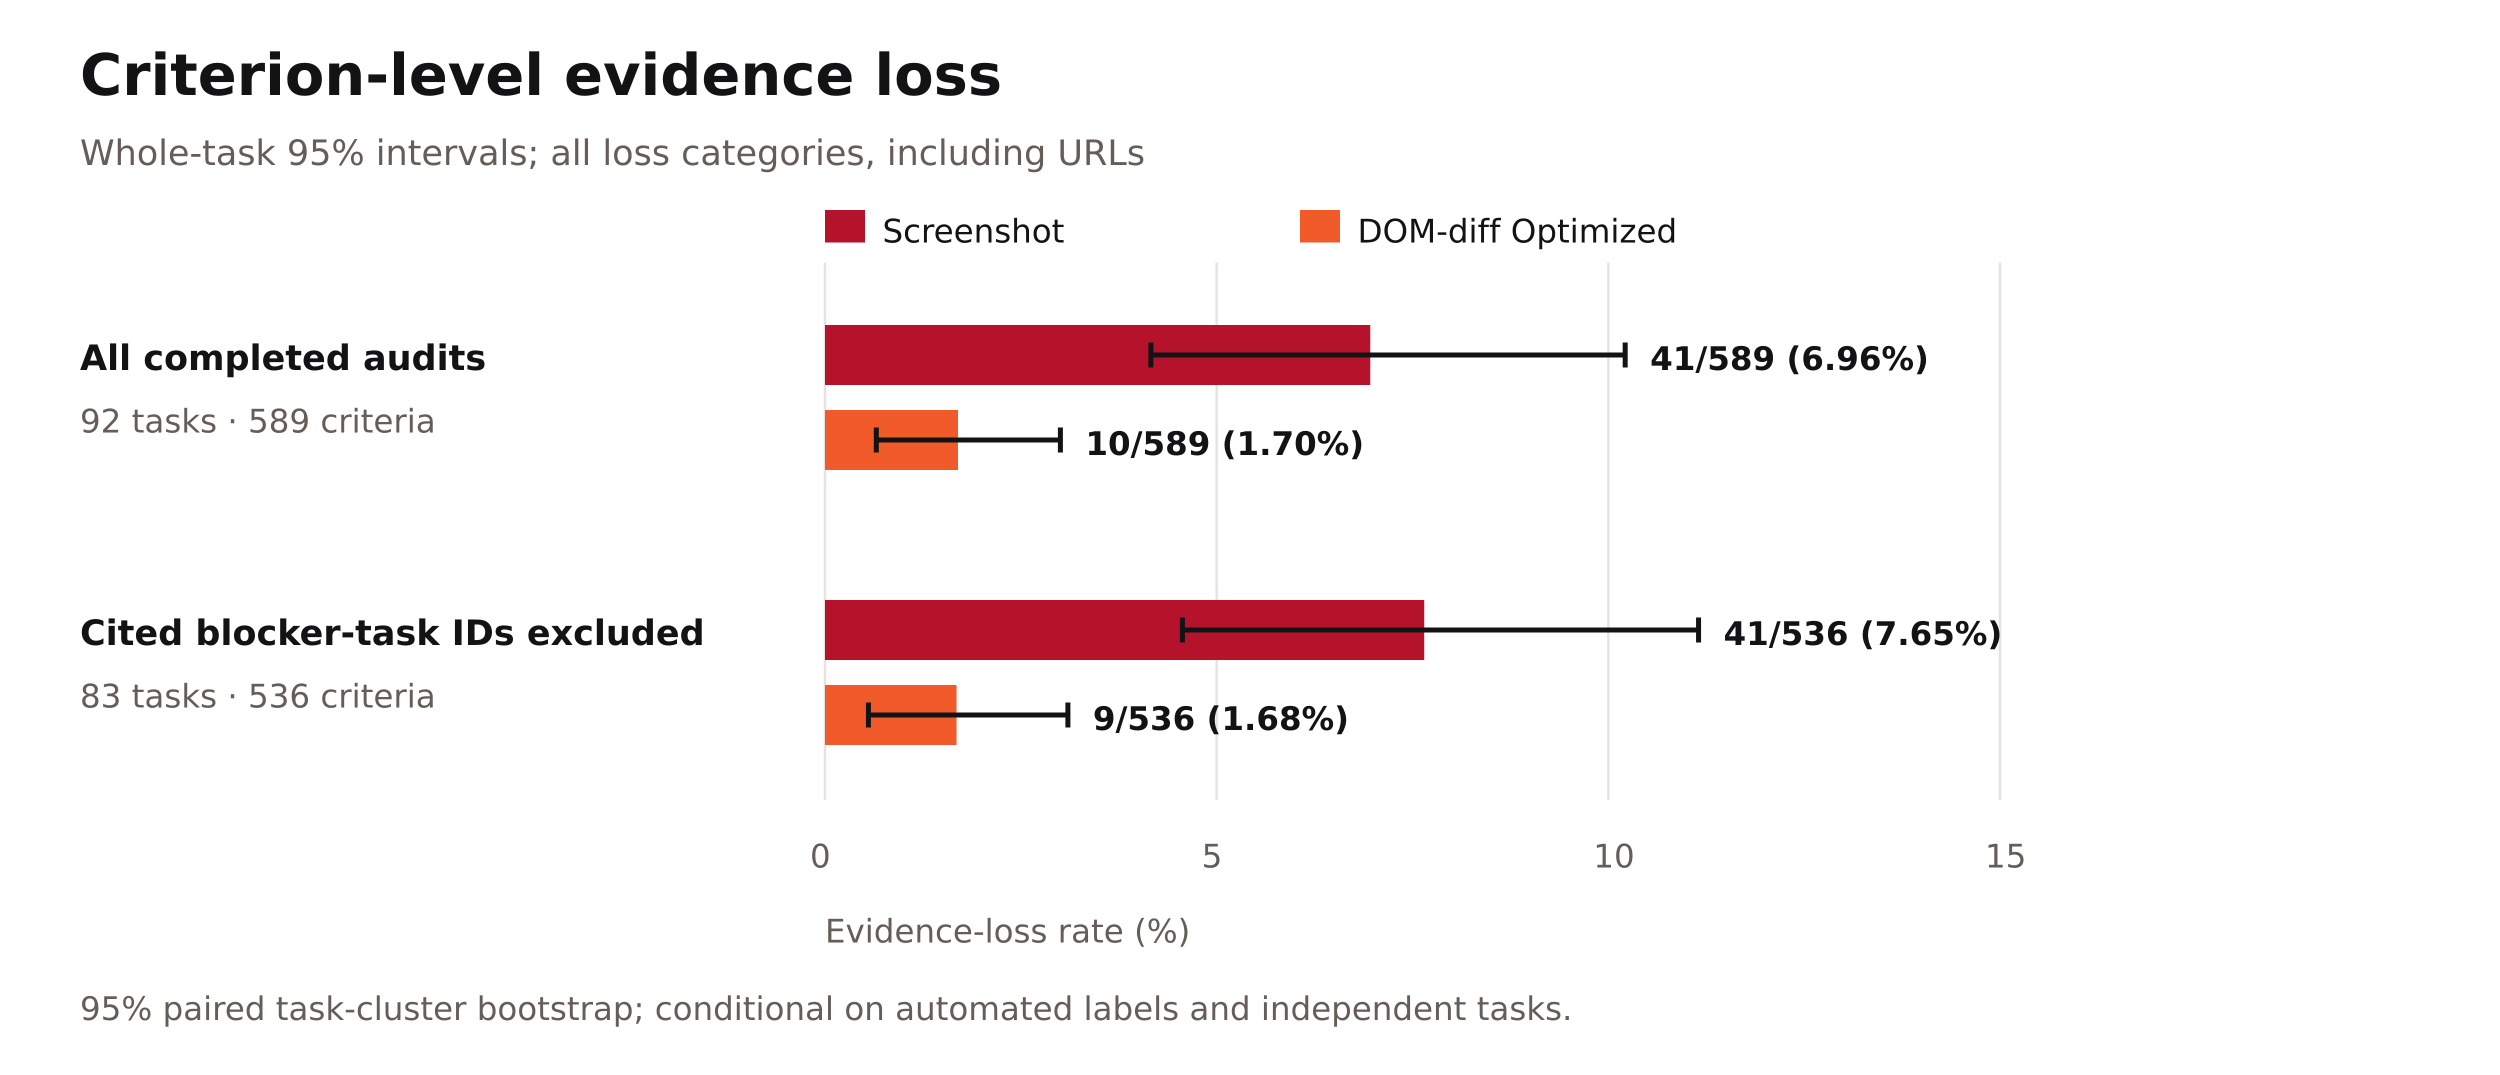
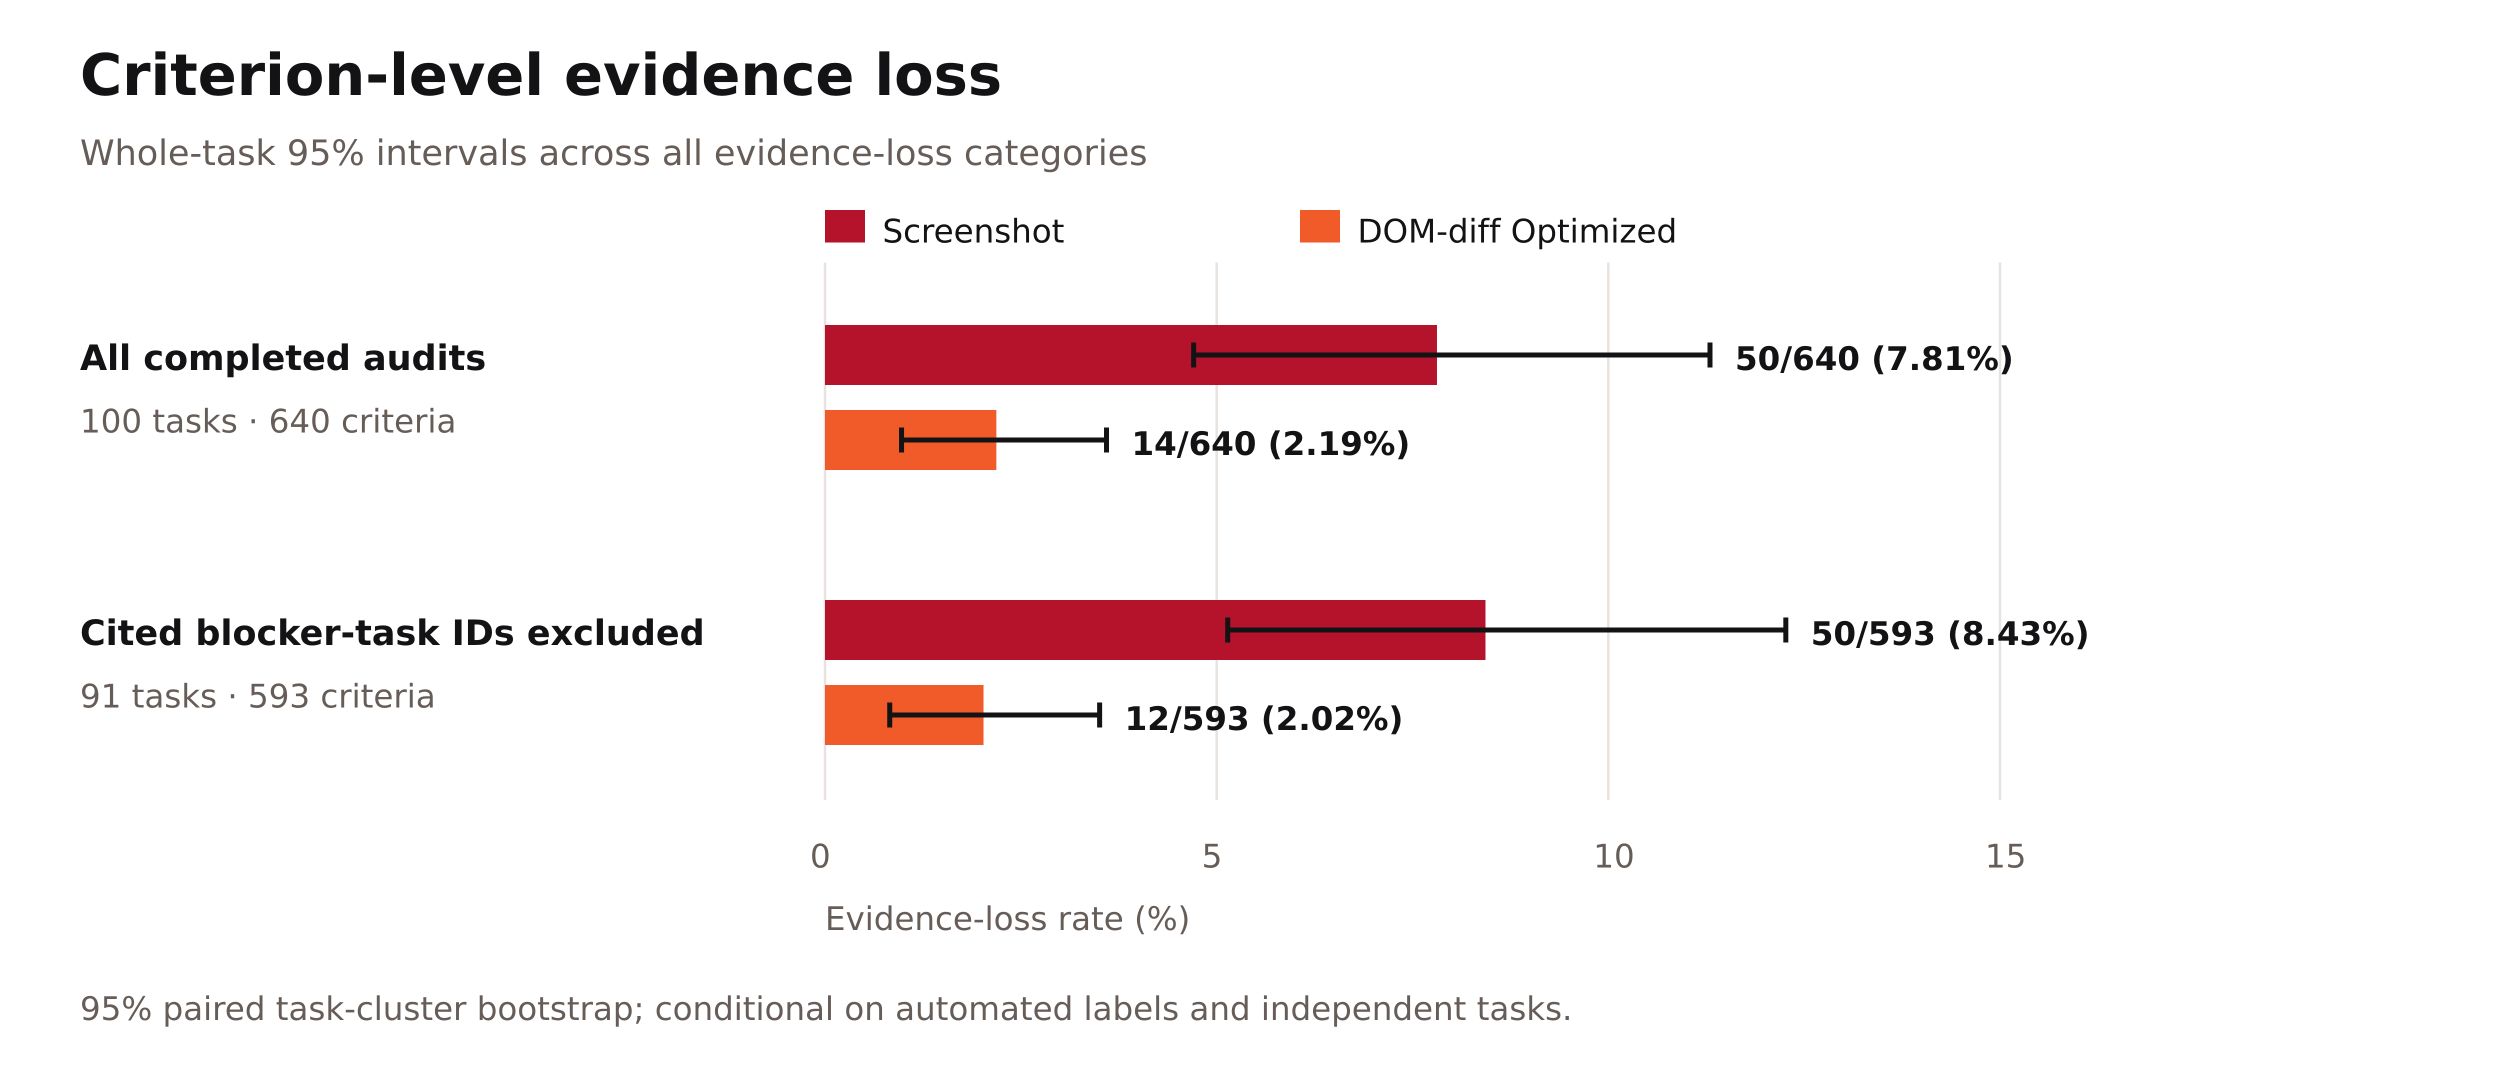
<svg xmlns="http://www.w3.org/2000/svg" width="1000" height="430" viewBox="0 0 1000 430" role="img" aria-labelledby="title desc">
  <rect width="1000" height="430" fill="white" />
  <text x="32.00" y="38.00" font-family="DejaVu Sans, Arial, sans-serif" font-size="23" font-weight="700" fill="#131315">Criterion-level evidence loss</text>
-   <text x="32.00" y="66.00" font-family="DejaVu Sans, Arial, sans-serif" font-size="14" font-weight="400" fill="#665D58">Whole-task 95% intervals; all loss categories, including URLs</text>
+   <text x="32.00" y="66.00" font-family="DejaVu Sans, Arial, sans-serif" font-size="14" font-weight="400" fill="#665D58">Whole-task 95% intervals across all evidence-loss categories</text>
  <line x1="330.000" y1="105.000" x2="330.000" y2="320.000" stroke="#E9E3DF" stroke-width="1" />
  <text x="324.00" y="347.00" font-family="DejaVu Sans, Arial, sans-serif" font-size="13" font-weight="400" fill="#665D58">0</text>
  <line x1="486.667" y1="105.000" x2="486.667" y2="320.000" stroke="#E9E3DF" stroke-width="1" />
  <text x="480.67" y="347.00" font-family="DejaVu Sans, Arial, sans-serif" font-size="13" font-weight="400" fill="#665D58">5</text>
  <line x1="643.333" y1="105.000" x2="643.333" y2="320.000" stroke="#E9E3DF" stroke-width="1" />
  <text x="637.33" y="347.00" font-family="DejaVu Sans, Arial, sans-serif" font-size="13" font-weight="400" fill="#665D58">10</text>
  <line x1="800.000" y1="105.000" x2="800.000" y2="320.000" stroke="#E9E3DF" stroke-width="1" />
  <text x="794.00" y="347.00" font-family="DejaVu Sans, Arial, sans-serif" font-size="13" font-weight="400" fill="#665D58">15</text>
  <rect x="330.000" y="84.000" width="16.000" height="13.000" fill="#B5122B" />
  <text x="353.00" y="97.00" font-family="DejaVu Sans, Arial, sans-serif" font-size="13" font-weight="400" fill="#131315">Screenshot</text>
  <rect x="520.000" y="84.000" width="16.000" height="13.000" fill="#F15A29" />
  <text x="543.00" y="97.00" font-family="DejaVu Sans, Arial, sans-serif" font-size="13" font-weight="400" fill="#131315">DOM-diff Optimized</text>
  <text x="32.00" y="148.00" font-family="DejaVu Sans, Arial, sans-serif" font-size="14" font-weight="700" fill="#131315">All completed audits</text>
-   <text x="32.00" y="173.00" font-family="DejaVu Sans, Arial, sans-serif" font-size="13" font-weight="400" fill="#665D58">92 tasks · 589 criteria</text>
-   <rect x="330.000" y="130.000" width="218.110" height="24.000" fill="#B5122B" />
-   <line x1="460.346" y1="142.000" x2="650.074" y2="142.000" stroke="#131315" stroke-width="2" />
-   <line x1="460.346" y1="137.000" x2="460.346" y2="147.000" stroke="#131315" stroke-width="2" />
-   <line x1="650.074" y1="137.000" x2="650.074" y2="147.000" stroke="#131315" stroke-width="2" />
-   <text x="660.07" y="148.00" font-family="DejaVu Sans, Arial, sans-serif" font-size="13" font-weight="700" fill="#131315">41/589 (6.96%)</text>
-   <rect x="330.000" y="164.000" width="53.198" height="24.000" fill="#F15A29" />
-   <line x1="350.512" y1="176.000" x2="424.157" y2="176.000" stroke="#131315" stroke-width="2" />
-   <line x1="350.512" y1="171.000" x2="350.512" y2="181.000" stroke="#131315" stroke-width="2" />
-   <line x1="424.157" y1="171.000" x2="424.157" y2="181.000" stroke="#131315" stroke-width="2" />
-   <text x="434.16" y="182.00" font-family="DejaVu Sans, Arial, sans-serif" font-size="13" font-weight="700" fill="#131315">10/589 (1.70%)</text>
+   <text x="32.00" y="173.00" font-family="DejaVu Sans, Arial, sans-serif" font-size="13" font-weight="400" fill="#665D58">100 tasks · 640 criteria</text>
+   <rect x="330.000" y="130.000" width="244.792" height="24.000" fill="#B5122B" />
+   <line x1="477.451" y1="142.000" x2="683.997" y2="142.000" stroke="#131315" stroke-width="2" />
+   <line x1="477.451" y1="137.000" x2="477.451" y2="147.000" stroke="#131315" stroke-width="2" />
+   <line x1="683.997" y1="137.000" x2="683.997" y2="147.000" stroke="#131315" stroke-width="2" />
+   <text x="694.00" y="148.00" font-family="DejaVu Sans, Arial, sans-serif" font-size="13" font-weight="700" fill="#131315">50/640 (7.81%)</text>
+   <rect x="330.000" y="164.000" width="68.542" height="24.000" fill="#F15A29" />
+   <line x1="360.619" y1="176.000" x2="442.604" y2="176.000" stroke="#131315" stroke-width="2" />
+   <line x1="360.619" y1="171.000" x2="360.619" y2="181.000" stroke="#131315" stroke-width="2" />
+   <line x1="442.604" y1="171.000" x2="442.604" y2="181.000" stroke="#131315" stroke-width="2" />
+   <text x="452.60" y="182.00" font-family="DejaVu Sans, Arial, sans-serif" font-size="13" font-weight="700" fill="#131315">14/640 (2.19%)</text>
  <text x="32.00" y="258.00" font-family="DejaVu Sans, Arial, sans-serif" font-size="14" font-weight="700" fill="#131315">Cited blocker-task IDs excluded</text>
-   <text x="32.00" y="283.00" font-family="DejaVu Sans, Arial, sans-serif" font-size="13" font-weight="400" fill="#665D58">83 tasks · 536 criteria</text>
-   <rect x="330.000" y="240.000" width="239.677" height="24.000" fill="#B5122B" />
-   <line x1="472.966" y1="252.000" x2="679.422" y2="252.000" stroke="#131315" stroke-width="2" />
-   <line x1="472.966" y1="247.000" x2="472.966" y2="257.000" stroke="#131315" stroke-width="2" />
-   <line x1="679.422" y1="247.000" x2="679.422" y2="257.000" stroke="#131315" stroke-width="2" />
-   <text x="689.42" y="258.00" font-family="DejaVu Sans, Arial, sans-serif" font-size="13" font-weight="700" fill="#131315">41/536 (7.65%)</text>
-   <rect x="330.000" y="274.000" width="52.612" height="24.000" fill="#F15A29" />
-   <line x1="347.375" y1="286.000" x2="427.158" y2="286.000" stroke="#131315" stroke-width="2" />
-   <line x1="347.375" y1="281.000" x2="347.375" y2="291.000" stroke="#131315" stroke-width="2" />
-   <line x1="427.158" y1="281.000" x2="427.158" y2="291.000" stroke="#131315" stroke-width="2" />
-   <text x="437.16" y="292.00" font-family="DejaVu Sans, Arial, sans-serif" font-size="13" font-weight="700" fill="#131315">9/536 (1.68%)</text>
-   <text x="330.00" y="377.00" font-family="DejaVu Sans, Arial, sans-serif" font-size="13" font-weight="400" fill="#665D58">Evidence-loss rate (%)</text>
+   <text x="32.00" y="283.00" font-family="DejaVu Sans, Arial, sans-serif" font-size="13" font-weight="400" fill="#665D58">91 tasks · 593 criteria</text>
+   <rect x="330.000" y="240.000" width="264.193" height="24.000" fill="#B5122B" />
+   <line x1="491.080" y1="252.000" x2="714.327" y2="252.000" stroke="#131315" stroke-width="2" />
+   <line x1="491.080" y1="247.000" x2="491.080" y2="257.000" stroke="#131315" stroke-width="2" />
+   <line x1="714.327" y1="247.000" x2="714.327" y2="257.000" stroke="#131315" stroke-width="2" />
+   <text x="724.33" y="258.00" font-family="DejaVu Sans, Arial, sans-serif" font-size="13" font-weight="700" fill="#131315">50/593 (8.43%)</text>
+   <rect x="330.000" y="274.000" width="63.406" height="24.000" fill="#F15A29" />
+   <line x1="355.894" y1="286.000" x2="439.850" y2="286.000" stroke="#131315" stroke-width="2" />
+   <line x1="355.894" y1="281.000" x2="355.894" y2="291.000" stroke="#131315" stroke-width="2" />
+   <line x1="439.850" y1="281.000" x2="439.850" y2="291.000" stroke="#131315" stroke-width="2" />
+   <text x="449.85" y="292.00" font-family="DejaVu Sans, Arial, sans-serif" font-size="13" font-weight="700" fill="#131315">12/593 (2.02%)</text>
+   <text x="330.00" y="372.00" font-family="DejaVu Sans, Arial, sans-serif" font-size="13" font-weight="400" fill="#665D58">Evidence-loss rate (%)</text>
  <text x="32.00" y="408.00" font-family="DejaVu Sans, Arial, sans-serif" font-size="13" font-weight="400" fill="#665D58">95% paired task-cluster bootstrap; conditional on automated labels and independent tasks.</text>
</svg>
